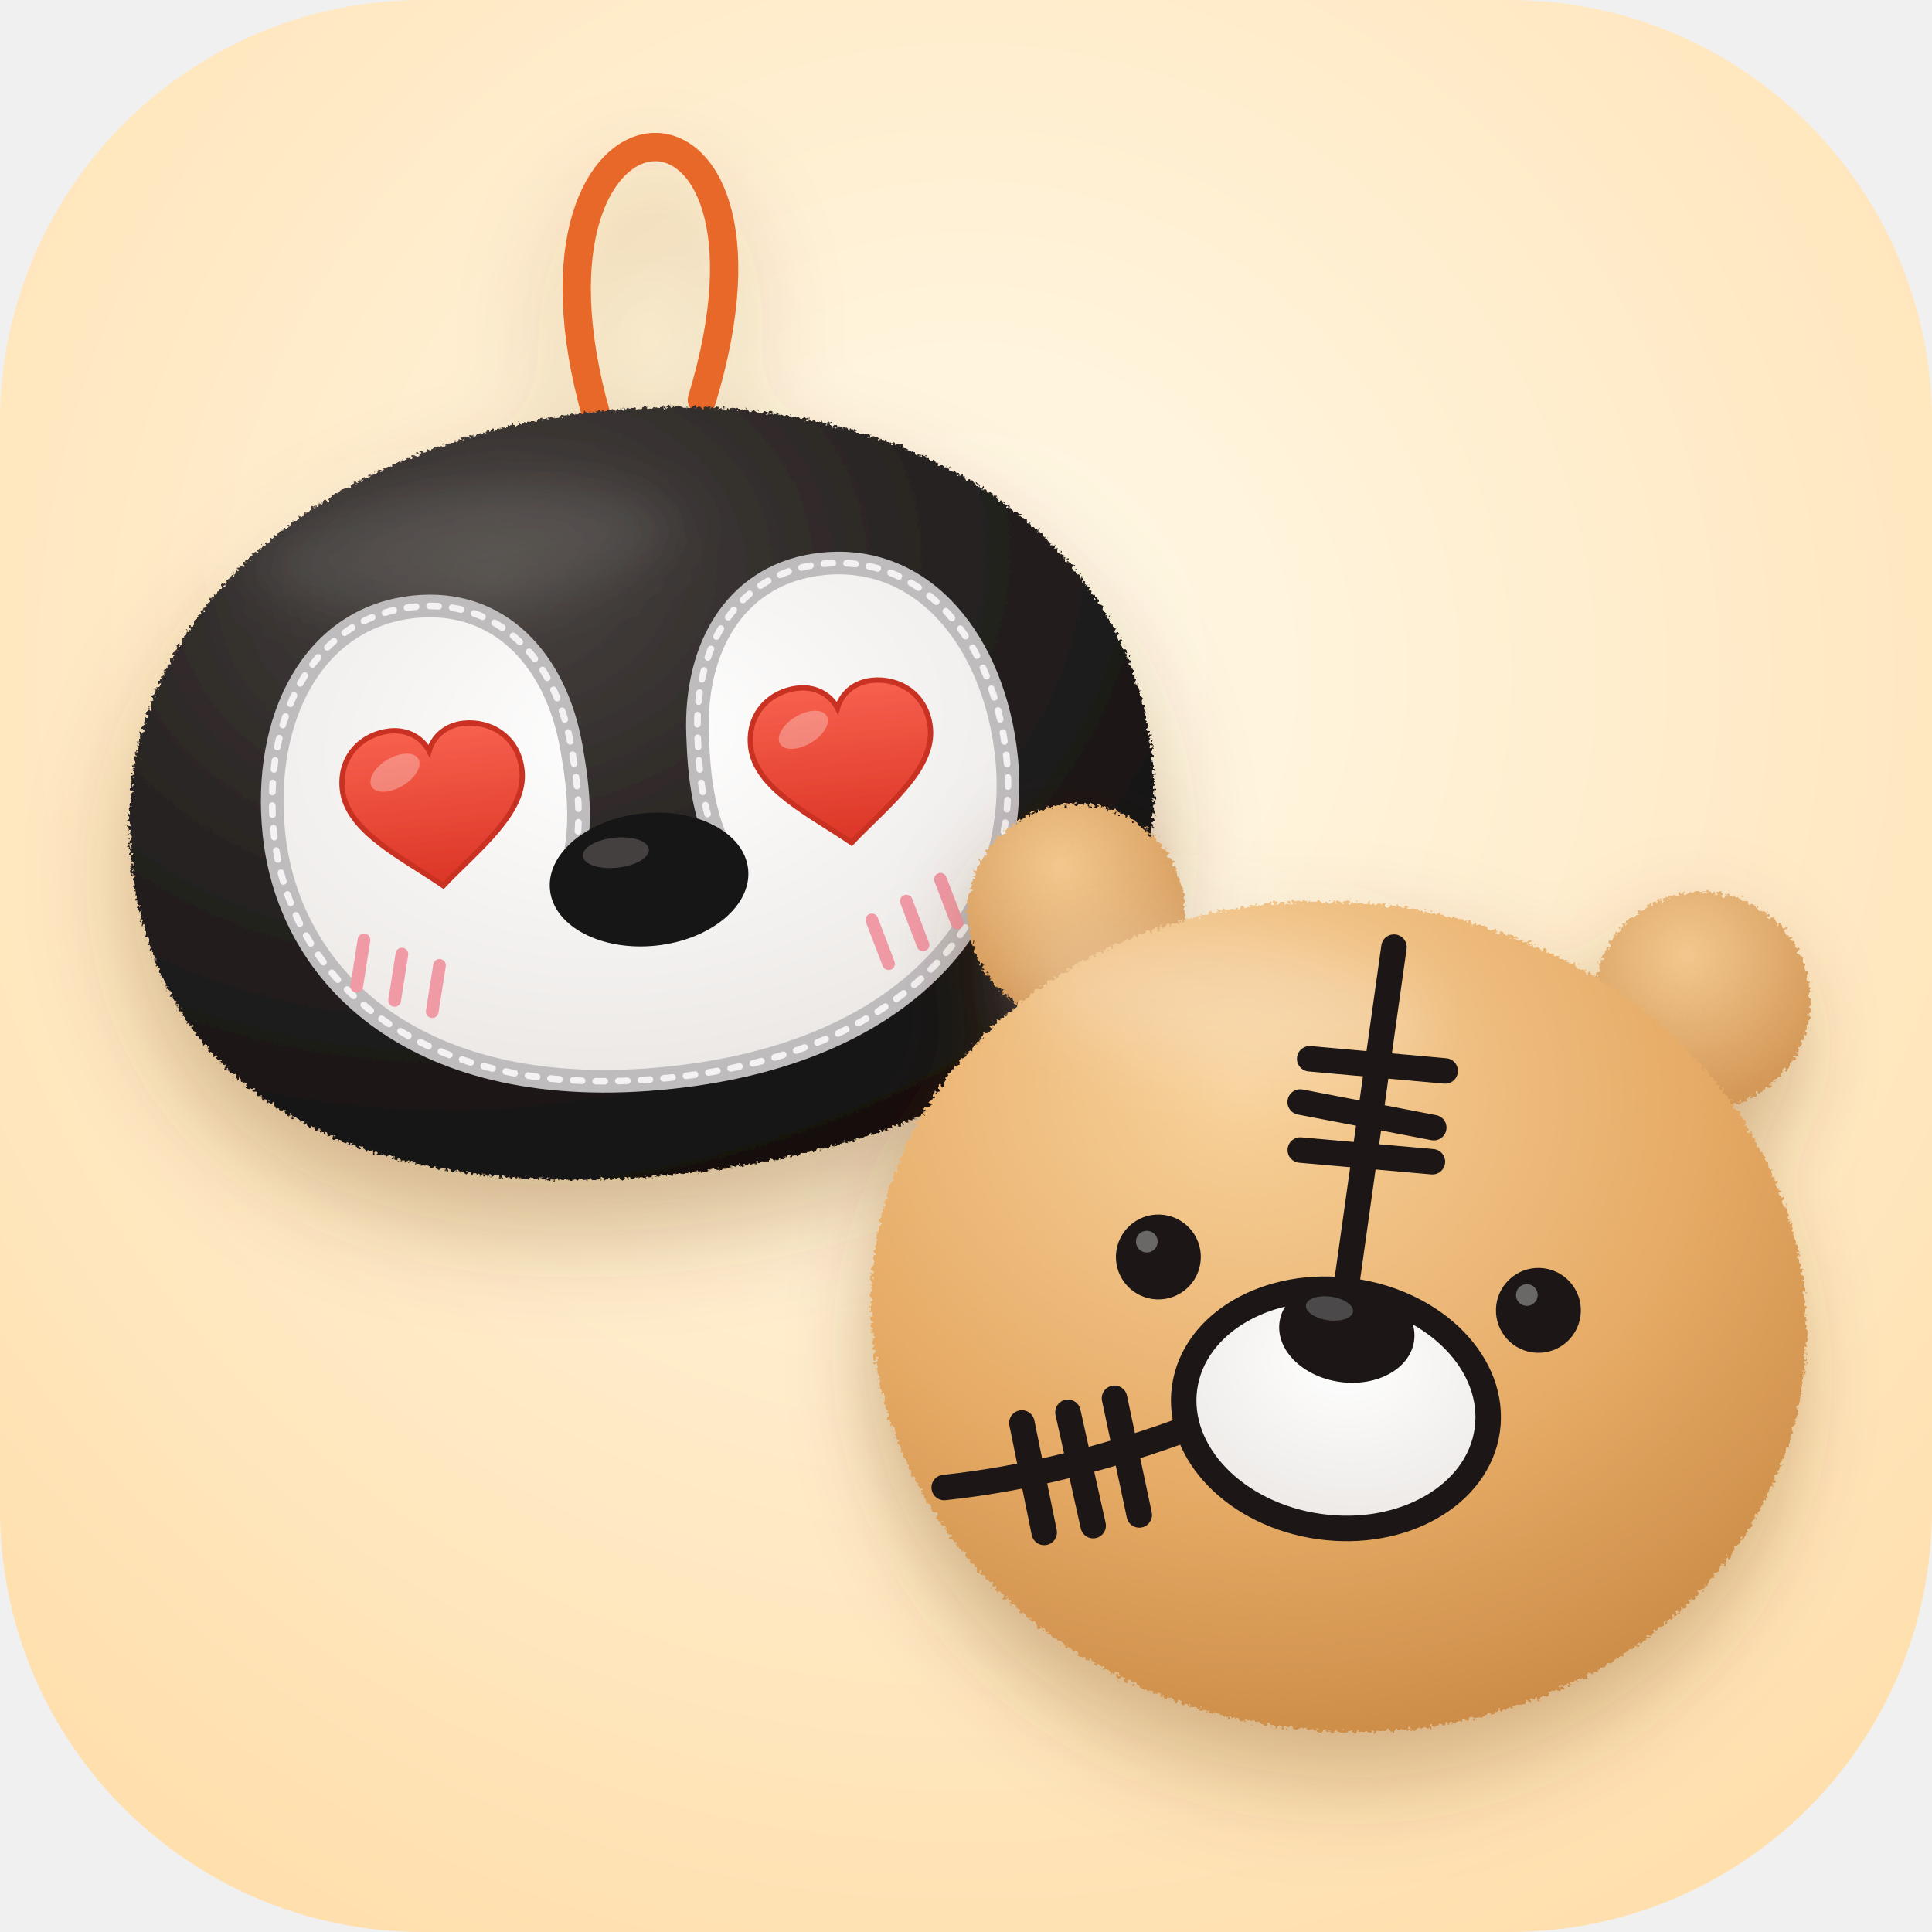
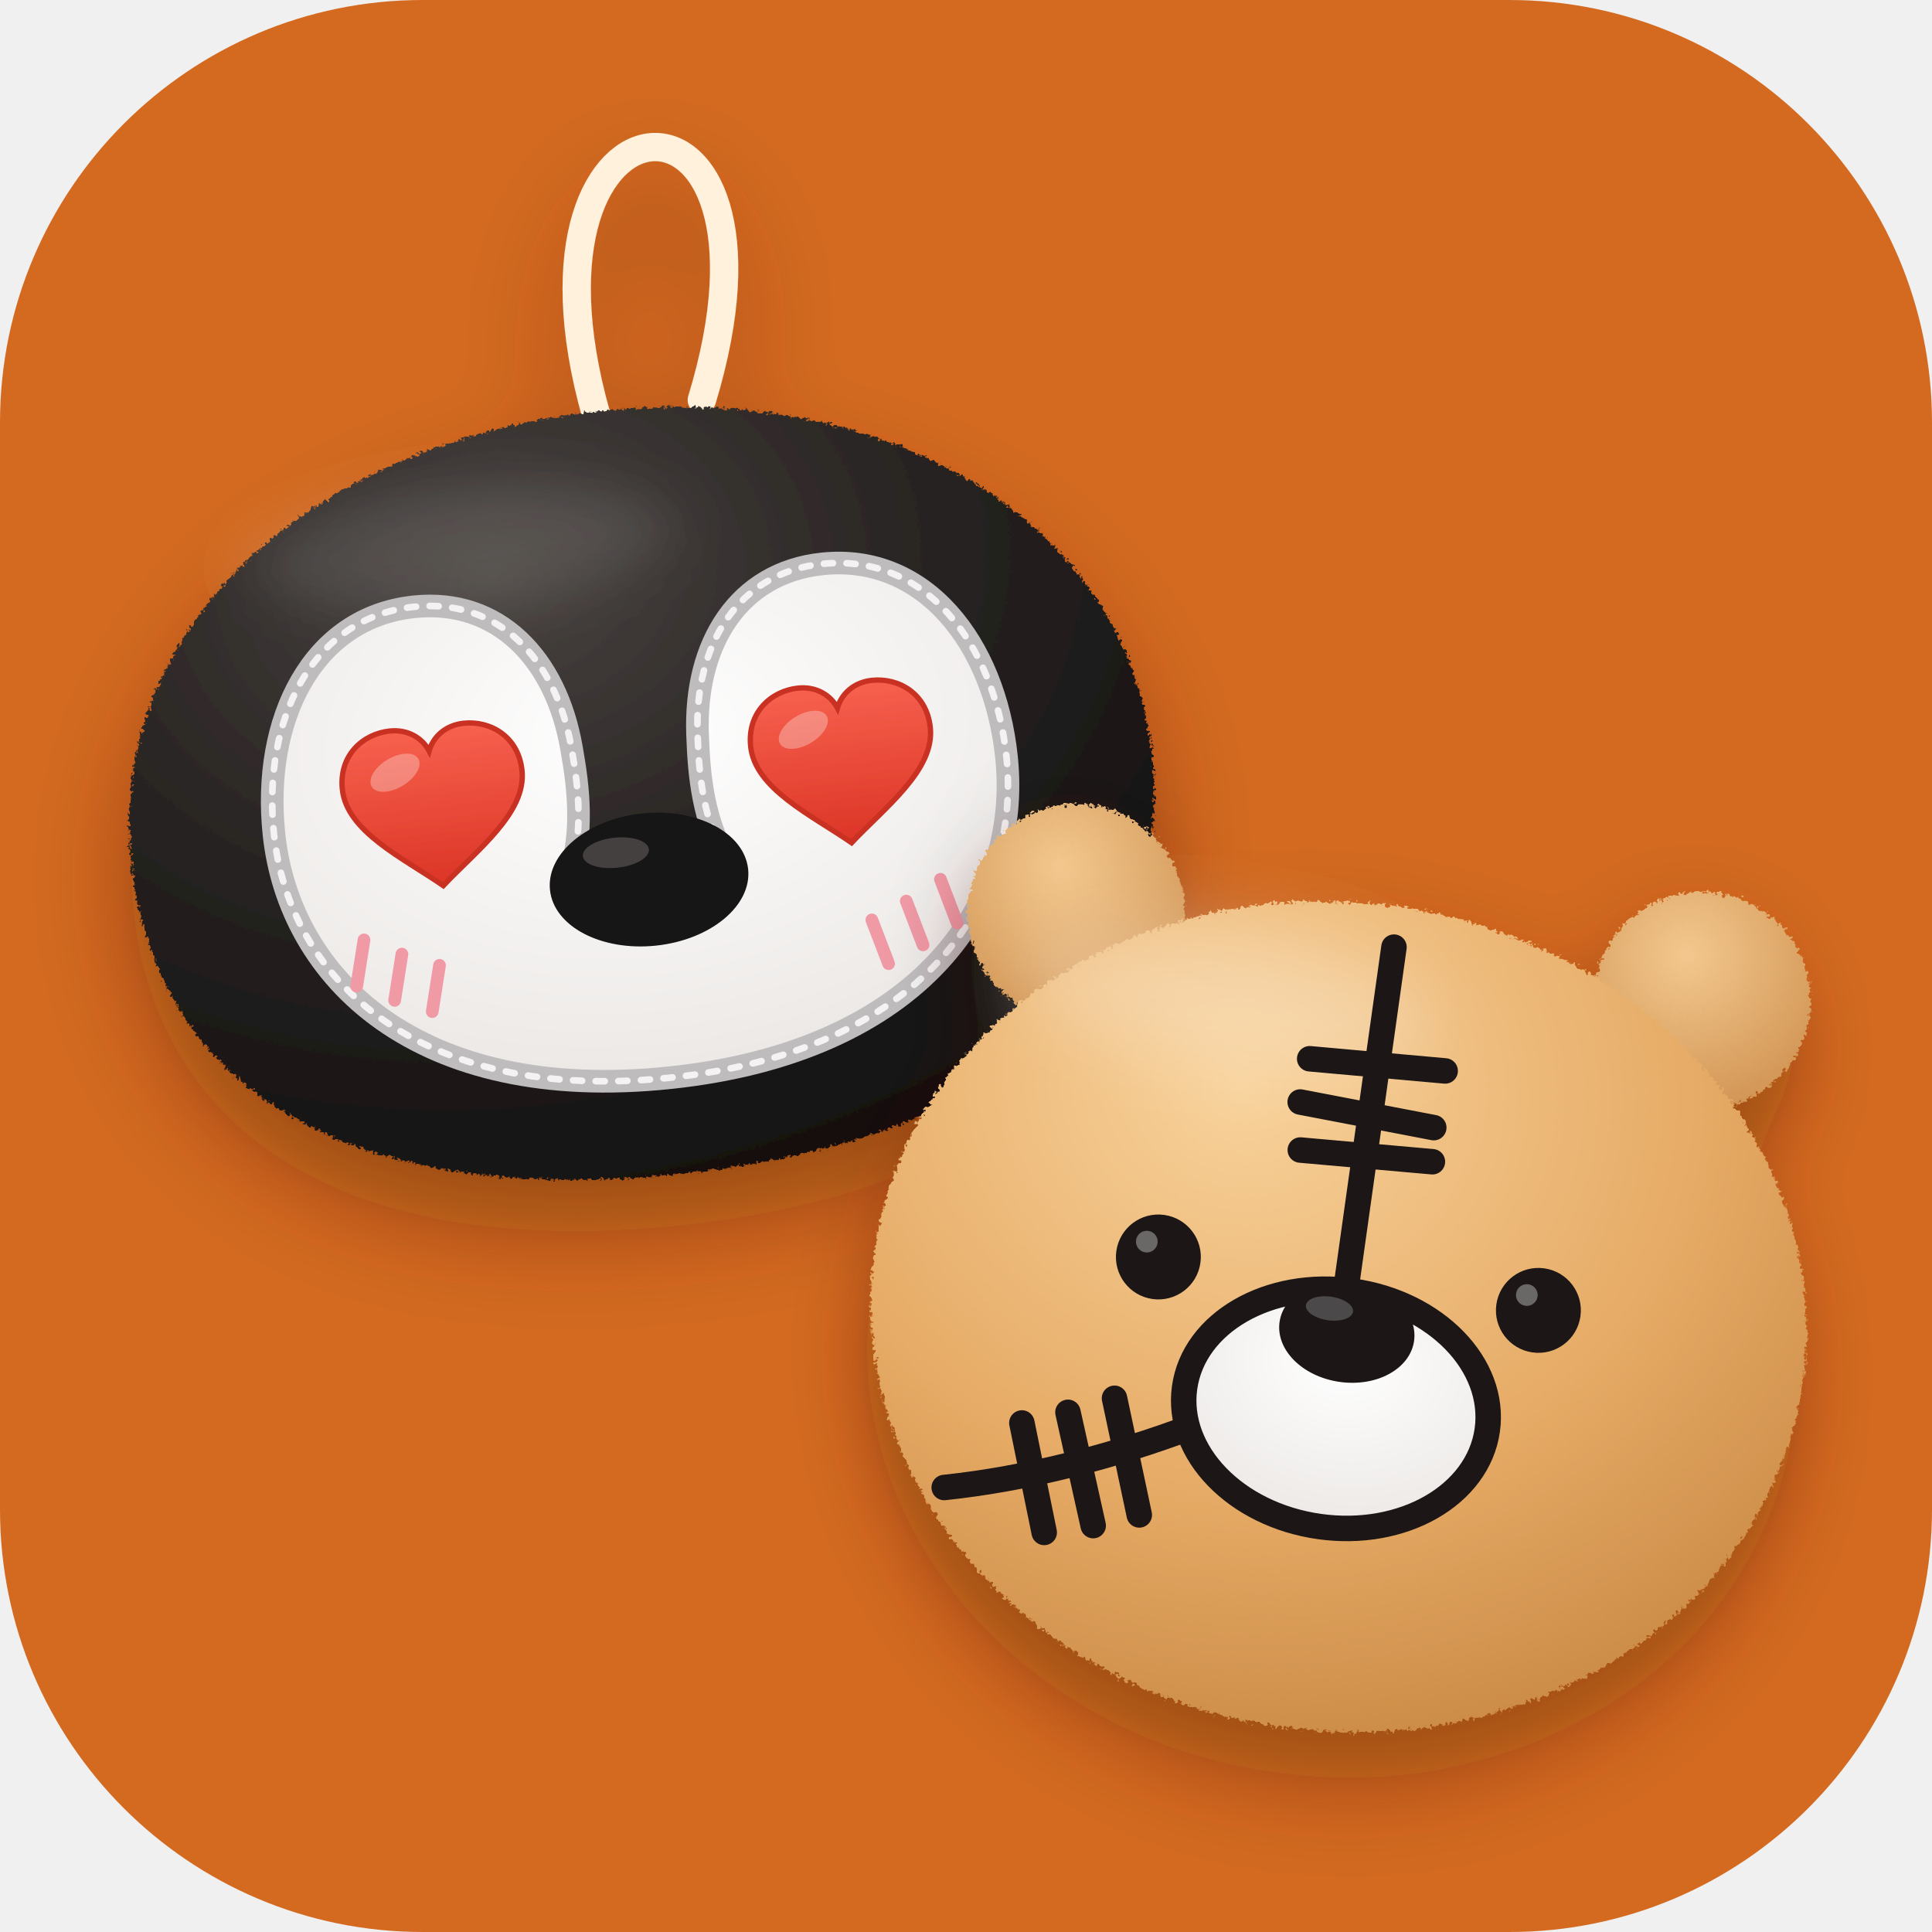
<svg xmlns="http://www.w3.org/2000/svg" viewBox="0 0 512 512">
  <defs>
    <radialGradient id="blk" cx="38%" cy="20%" r="90%">
      <stop offset="0" stop-color="#4a4441" />
      <stop offset=".5" stop-color="#262221" />
      <stop offset="1" stop-color="#0f0d0d" />
    </radialGradient>
    <radialGradient id="tan" cx="36%" cy="24%" r="90%">
      <stop offset="0" stop-color="#f8d29b" />
      <stop offset=".55" stop-color="#e6ab66" />
      <stop offset="1" stop-color="#c4833f" />
    </radialGradient>
    <radialGradient id="ear" cx="40%" cy="30%" r="80%">
      <stop offset="0" stop-color="#f3c88e" />
      <stop offset="1" stop-color="#cf9150" />
    </radialGradient>
    <linearGradient id="hrt" x1="0" y1="0" x2="0" y2="1">
      <stop offset="0" stop-color="#f7614e" />
      <stop offset="1" stop-color="#dc3526" />
    </linearGradient>
    <radialGradient id="wht" cx="50%" cy="30%" r="80%">
      <stop offset="0" stop-color="#ffffff" />
      <stop offset="1" stop-color="#e9e5e2" />
    </radialGradient>
    <filter id="fuzz" x="-10%" y="-10%" width="120%" height="120%">
      <feTurbulence type="fractalNoise" baseFrequency=".9" numOctaves="2" seed="4" />
      <feDisplacementMap in="SourceGraphic" scale="3" xChannelSelector="R" yChannelSelector="G" />
    </filter>
    <filter id="sh" x="-30%" y="-30%" width="160%" height="180%">
-       <feDropShadow dx="0" dy="14" stdDeviation="13" flood-color="#6b3a10" flood-opacity=".30" />
+       <feDropShadow dx="0" dy="14" stdDeviation="13" flood-color="#3d1602" flood-opacity=".38" />
    </filter>
    <filter id="stk" x="-20%" y="-20%" width="140%" height="150%">
      <feMorphology in="SourceAlpha" operator="dilate" radius="10" result="d" />
      <feGaussianBlur in="d" stdDeviation=".7" result="db" />
      <feFlood flood-color="#fffaf0" />
      <feComposite in2="db" operator="in" result="o" />
      <feDropShadow in="o" dx="0" dy="10" stdDeviation="10" flood-color="#5a1208" flood-opacity=".45" result="os" />
      <feMerge>
        <feMergeNode in="os" />
        <feMergeNode in="SourceGraphic" />
      </feMerge>
    </filter>
    <filter id="soft">
      <feGaussianBlur stdDeviation="9" />
    </filter>
-     <radialGradient id="bg" cx="50%" cy="35%" r="80%">
-       <stop offset="0" stop-color="#fffaea" />
-       <stop offset="1" stop-color="#ffdca6" />
-     </radialGradient>
  </defs>
-   <rect width="512" height="512" rx="112" fill="url(#bg)" />
+   <rect width="512" height="512" rx="112" fill="#d46a20" />
  <g filter="url(#sh)">
-     <path d="M158 110 C132 18 214 14 186 106" fill="none" stroke="#e8672c" stroke-width="7.5" stroke-linecap="round" />
+     <path d="M158 110 C132 18 214 14 186 106" fill="none" stroke="#fff1dc" stroke-width="7.5" stroke-linecap="round" />
    <g transform="translate(170,214) rotate(-6) scale(.8)">
      <path d="M-170 0 C-170 -75 -100 -132 0 -132 C100 -132 170 -75 170 0 C170 76 110 122 0 122 C-110 122 -170 76 -170 0Z" fill="url(#blk)" filter="url(#fuzz)" />
      <ellipse cx="-50" cy="-92" rx="70" ry="20" fill="#fff" opacity=".10" filter="url(#soft)" />
      <path d="M-26 20 C-20 6 -20 -8 -21 -22 C-23 -52 -40 -74 -68 -74 C-102 -74 -122 -42 -122 -4 C-122 44 -84 90 0 90 C84 90 122 44 122 -4 C122 -42 102 -74 68 -74 C40 -74 23 -52 21 -22 C20 -8 20 6 26 20Z" fill="url(#wht)" stroke="#bfbcbe" stroke-width="7.5" stroke-linejoin="round" />
      <path d="M-26 20 C-20 6 -20 -8 -21 -22 C-23 -52 -40 -74 -68 -74 C-102 -74 -122 -42 -122 -4 C-122 44 -84 90 0 90 C84 90 122 44 122 -4 C122 -42 102 -74 68 -74 C40 -74 23 -52 21 -22 C20 -8 20 6 26 20Z" fill="none" stroke="#f4f2f2" stroke-width="2.2" stroke-dasharray="3 4.5" stroke-linecap="round" />
      <g stroke="#c93022" stroke-width="2">
        <path transform="translate(-68,-4) scale(.88)" d="M0 26 C-14 14 -34 2 -34 -14 C-34 -27 -24 -34 -14 -34 C-7 -34 -2 -30 0 -25 C2 -30 7 -34 14 -34 C24 -34 34 -27 34 -14 C34 2 14 14 0 26Z" fill="url(#hrt)" />
        <path transform="translate(68,-4) scale(.88)" d="M0 26 C-14 14 -34 2 -34 -14 C-34 -27 -24 -34 -14 -34 C-7 -34 -2 -30 0 -25 C2 -30 7 -34 14 -34 C24 -34 34 -27 34 -14 C34 2 14 14 0 26Z" fill="url(#hrt)" />
      </g>
      <ellipse cx="-80" cy="-20" rx="9" ry="5" fill="#fff" opacity=".3" transform="rotate(-25 -80 -20)" />
      <ellipse cx="56" cy="-20" rx="9" ry="5" fill="#fff" opacity=".3" transform="rotate(-25 56 -20)" />
      <path d="M-96 34 l-4 15 M-84 40 l-4 15 M-72 45 l-4 15 M96 34 l4 15 M84 40 l4 15 M72 45 l4 15" stroke="#f09aa6" stroke-width="4.2" stroke-linecap="round" fill="none" />
      <ellipse cx="0" cy="24" rx="33" ry="22" fill="#151212" />
      <ellipse cx="-10" cy="14" rx="11" ry="5" fill="#fff" opacity=".2" />
    </g>
  </g>
  <g filter="url(#sh)" transform="translate(356,340) rotate(8) scale(.9)">
    <g filter="url(#fuzz)">
      <circle cx="-93" cy="-97" r="32" fill="url(#ear)" />
      <circle cx="93" cy="-97" r="32" fill="url(#ear)" />
      <ellipse cx="0" cy="10" rx="138" ry="122" fill="url(#tan)" />
    </g>
    <ellipse cx="-45" cy="-78" rx="62" ry="20" fill="#fff" opacity=".22" filter="url(#soft)" />
    <circle cx="-55" cy="0" r="12.5" fill="#1a1514" />
    <circle cx="58" cy="0" r="12.5" fill="#1a1514" />
    <circle cx="-59" cy="-4" r="3.2" fill="#fff" opacity=".35" />
    <circle cx="54" cy="-4" r="3.2" fill="#fff" opacity=".35" />
    <g stroke="#1a1514" stroke-width="7.5" stroke-linecap="round" fill="none">
      <path d="M1 -100 V4" />
      <path d="M-19 -64 L21 -66 M-20 -51 L20 -49 M-18 -37 L21 -39" />
      <path d="M-38 48 C-60 60 -84 70 -108 76" />
      <path d="M-62 43 L-50 76 M-75 49 L-63 81 M-88 54 L-77 85" />
    </g>
    <ellipse cx="3" cy="37" rx="45" ry="35" fill="url(#wht)" stroke="#1a1514" stroke-width="7.5" />
    <ellipse cx="3" cy="14" rx="20" ry="15" fill="#1a1514" />
    <ellipse cx="-3" cy="8" rx="7" ry="3.5" fill="#fff" opacity=".22" />
  </g>
</svg>
